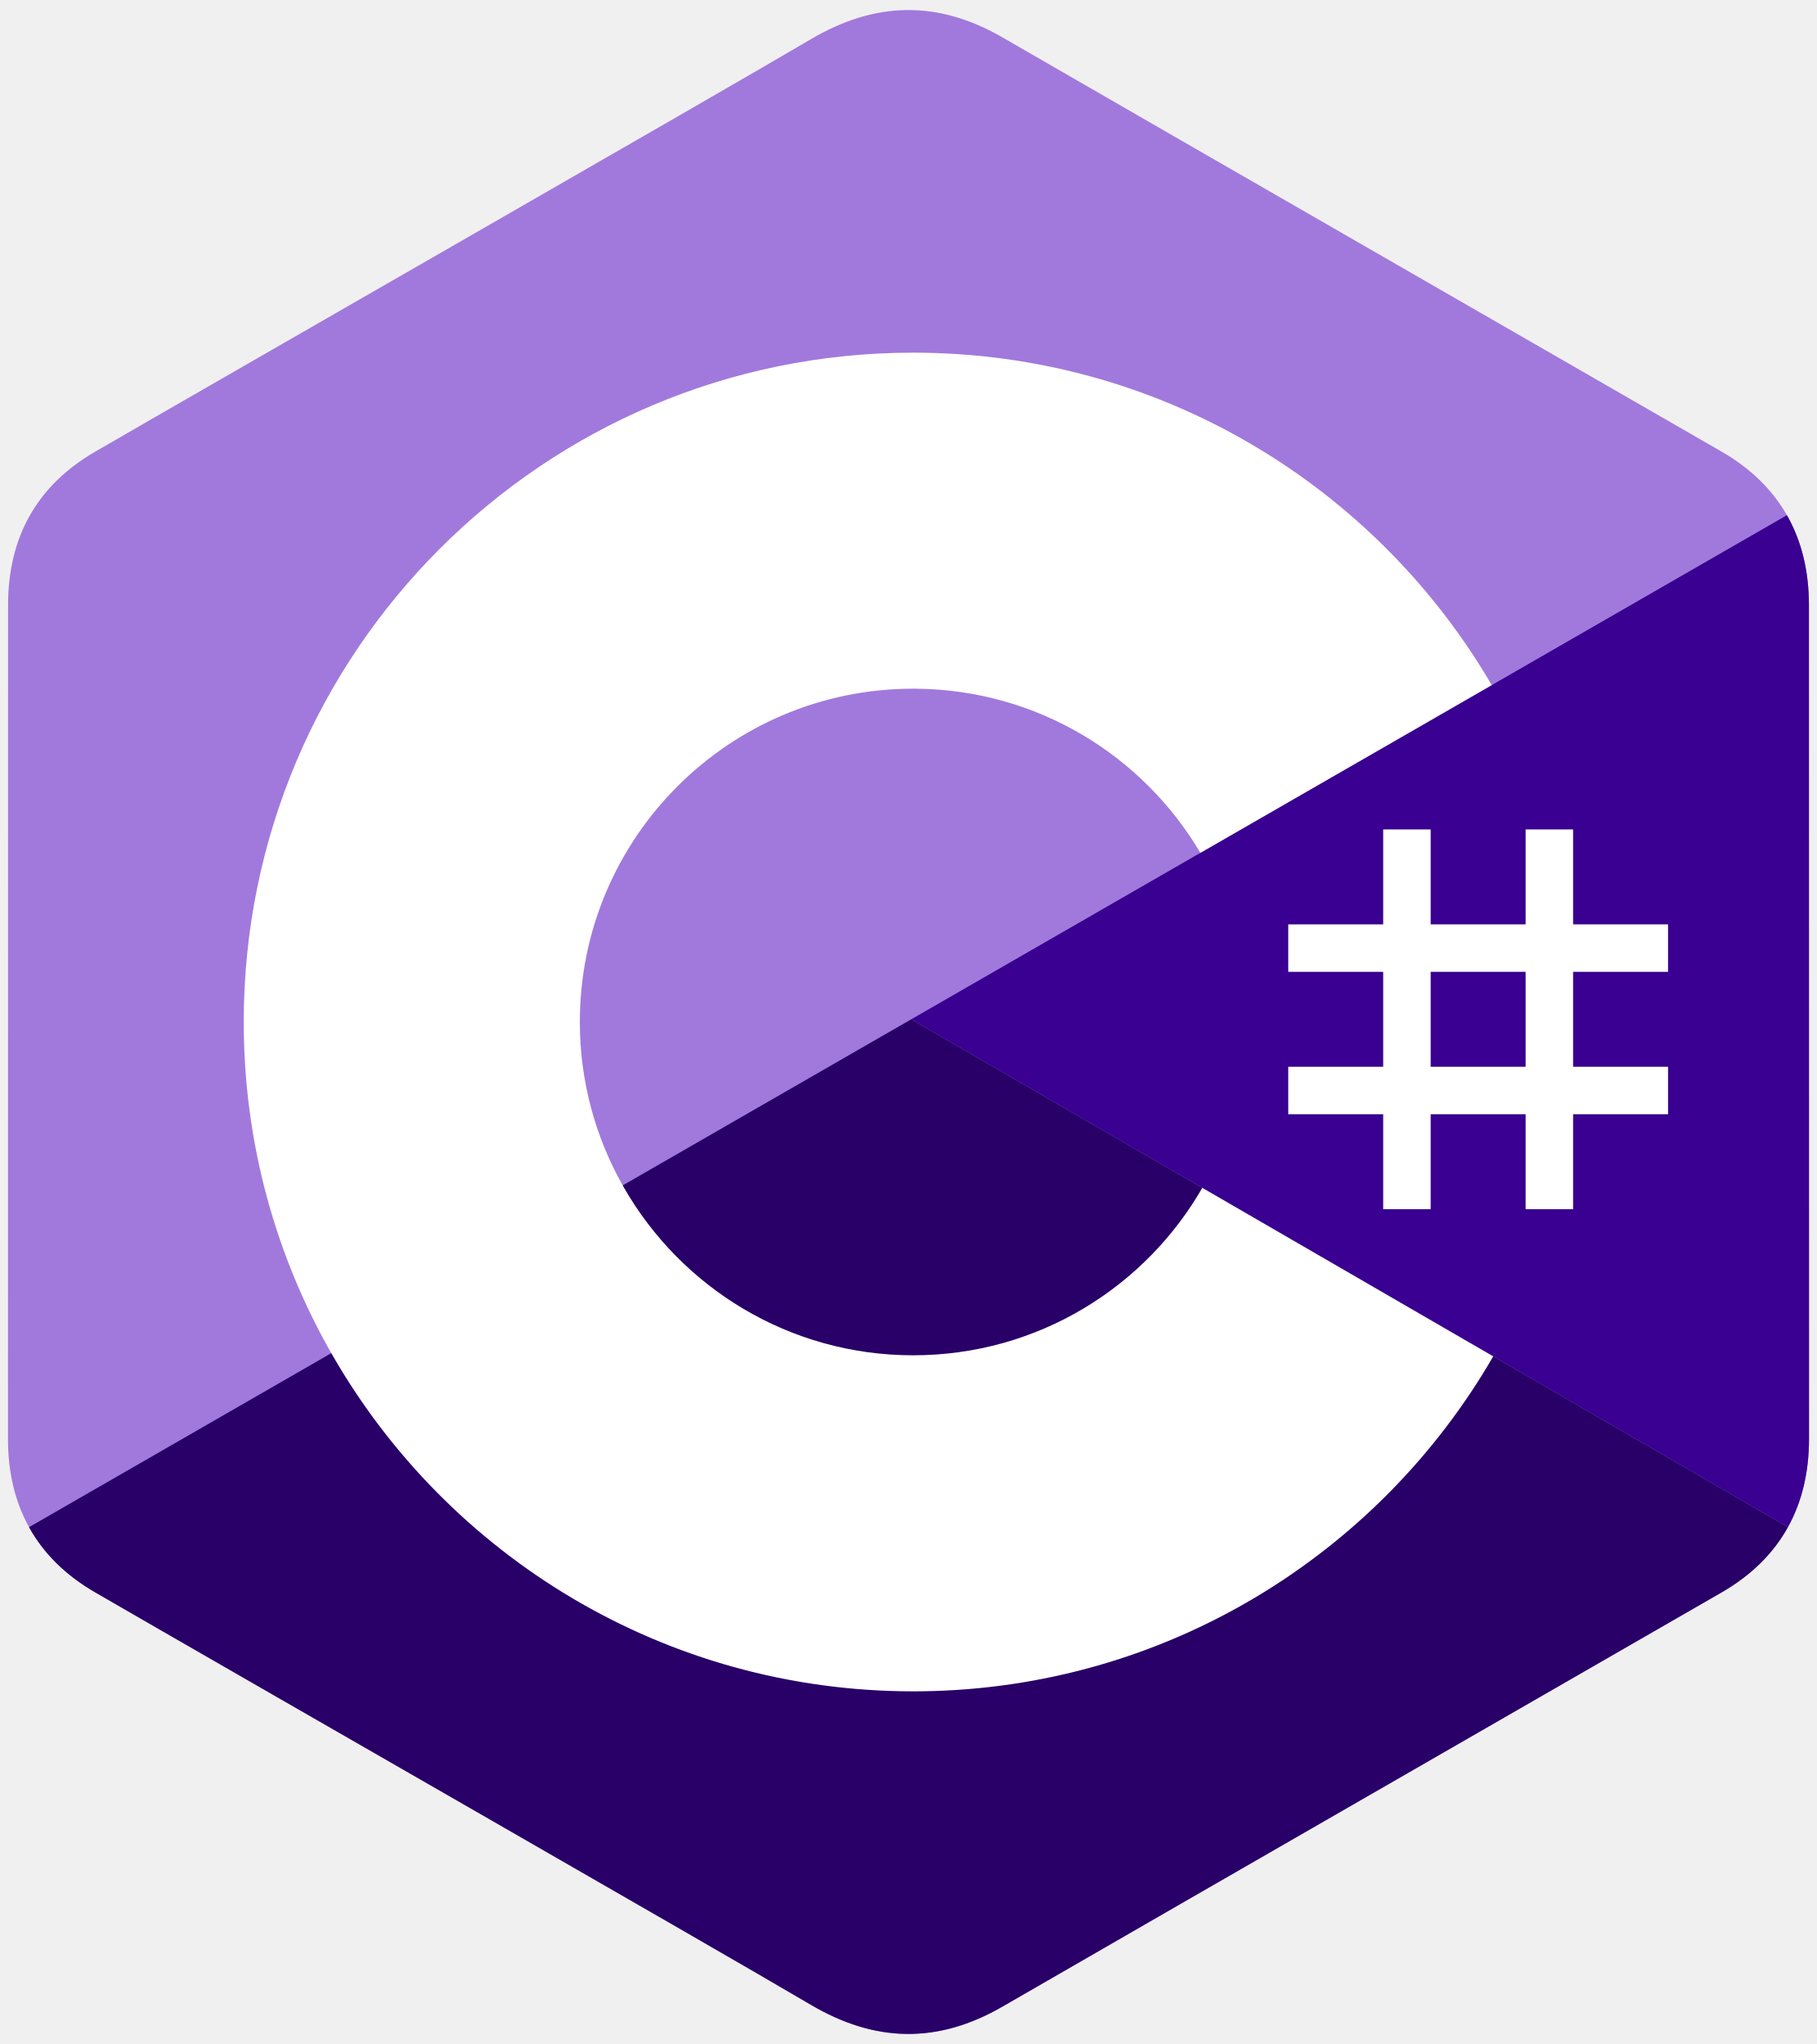
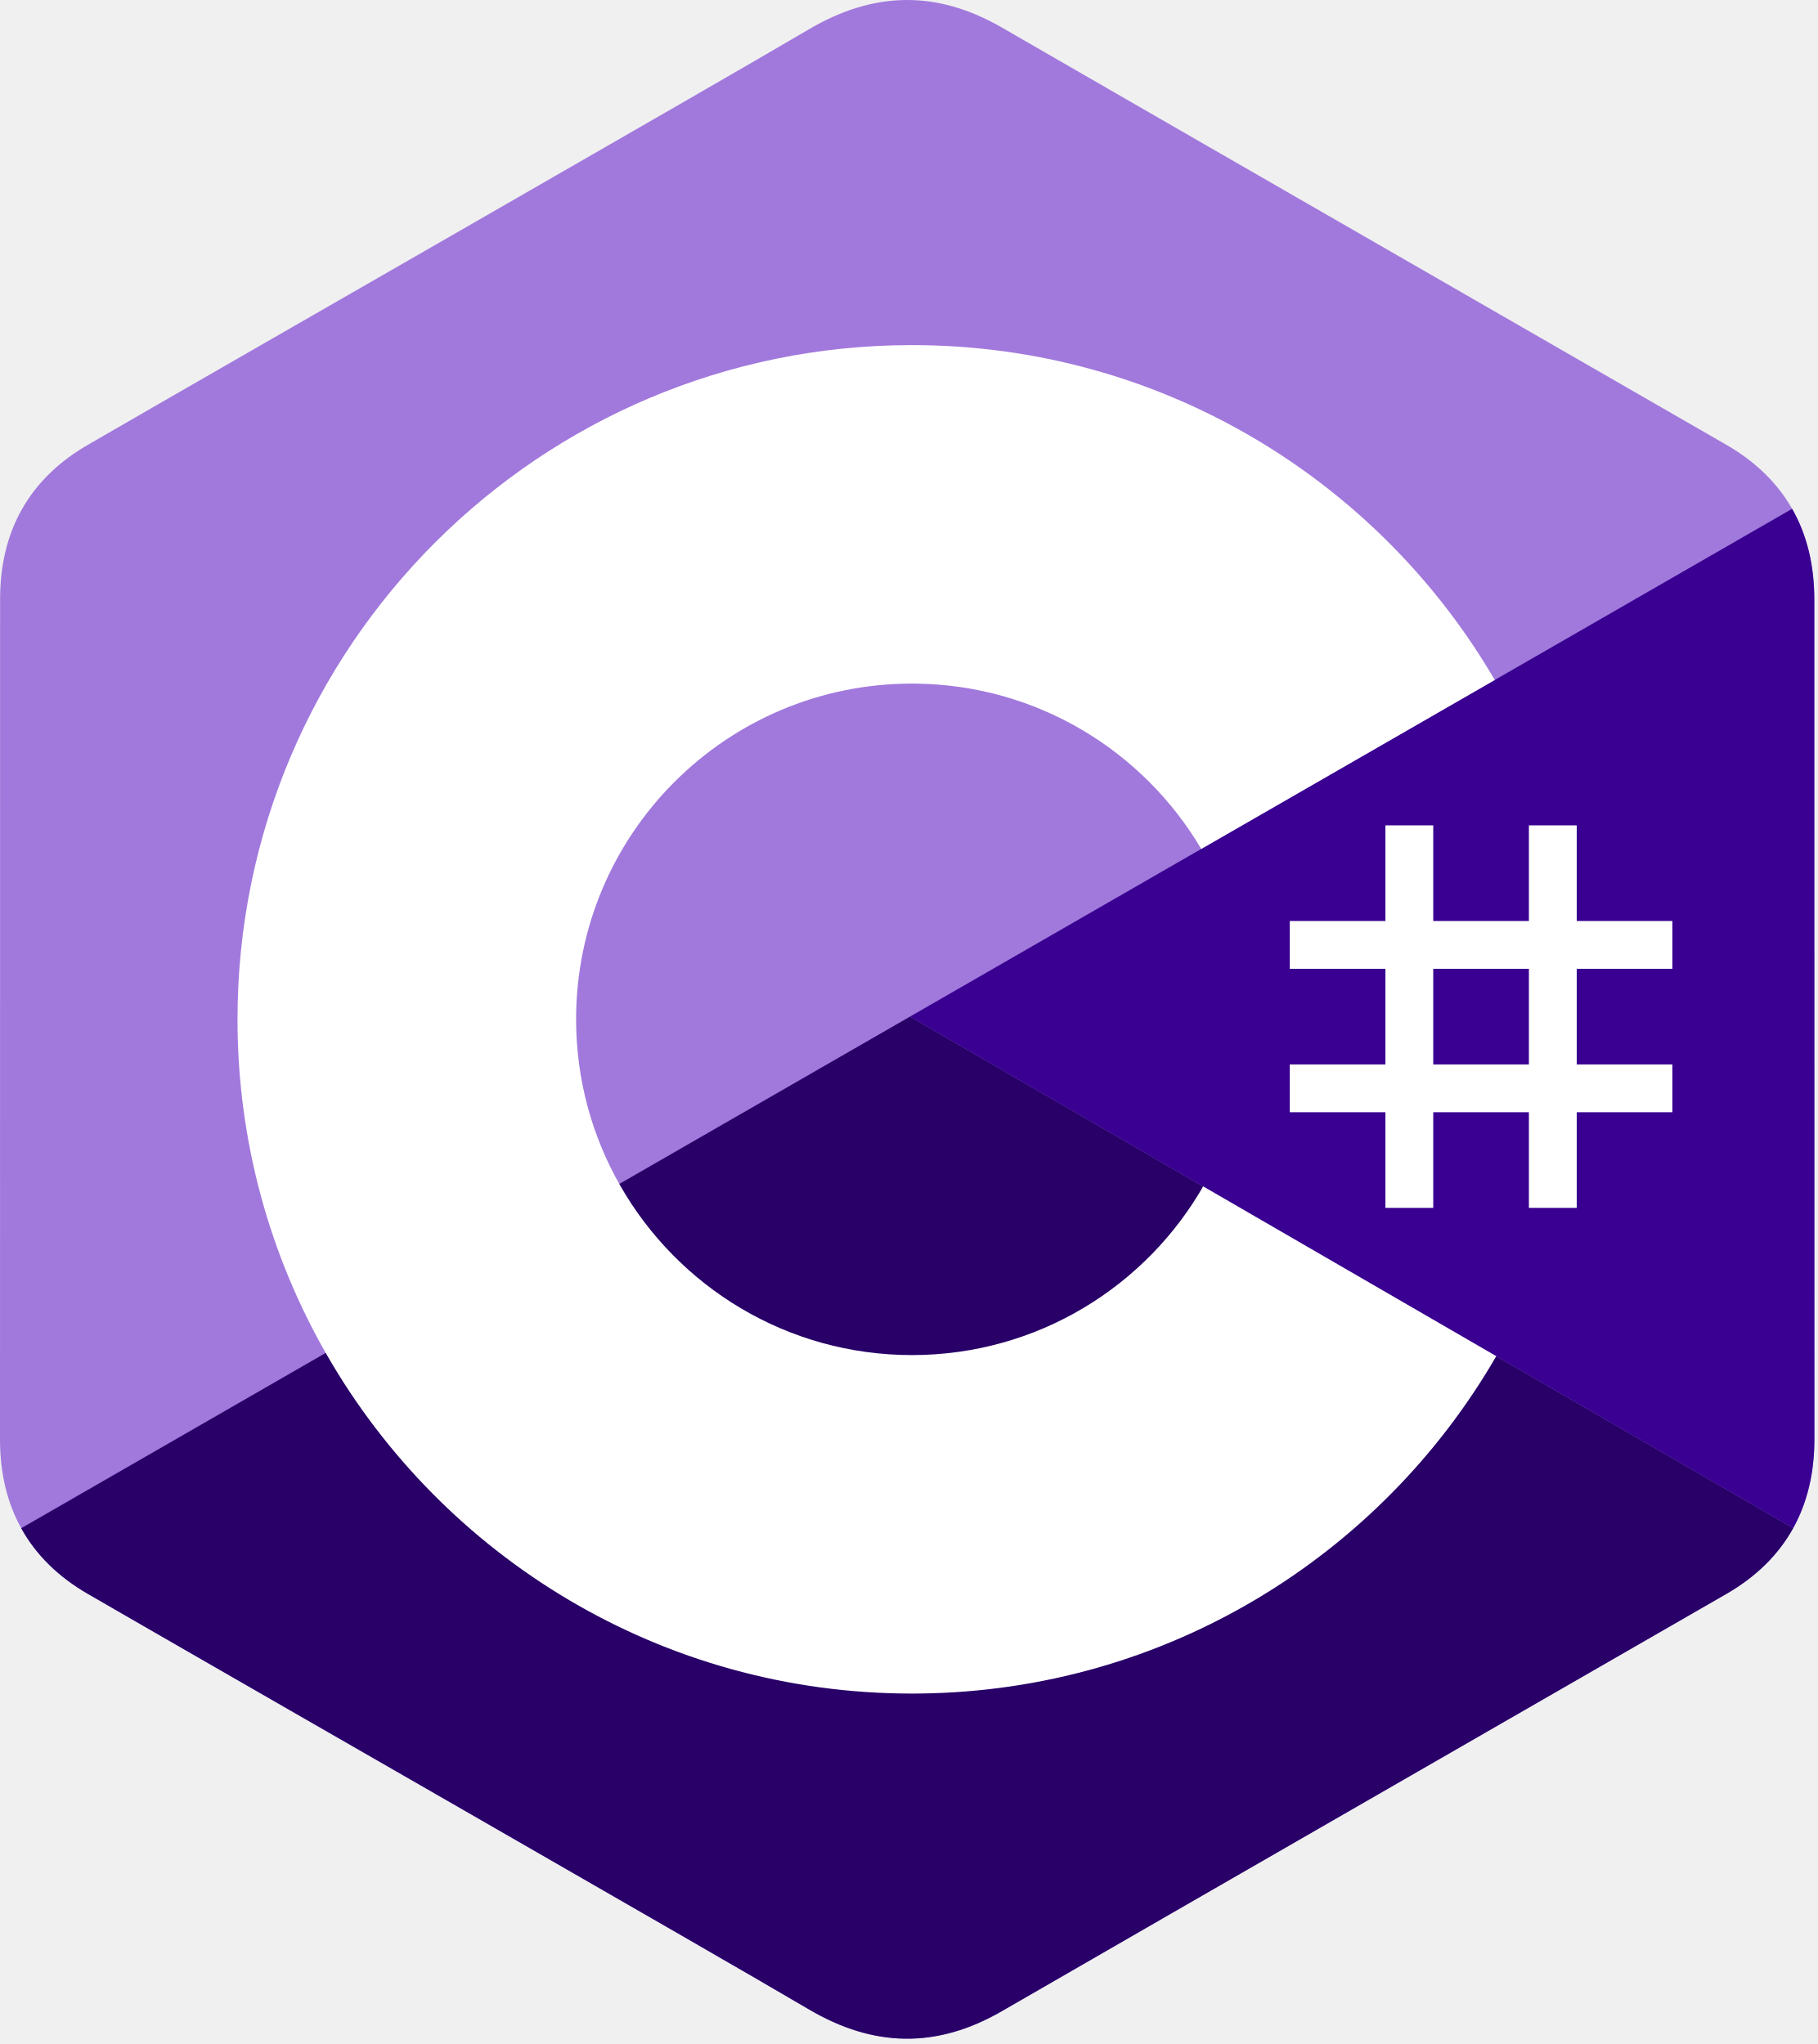
- <svg xmlns="http://www.w3.org/2000/svg" height="2500" preserveAspectRatio="xMidYMid" viewBox="0 -1.428 255.582 290.108" width="2222">
-   <path d="m255.569 84.452c-.002-4.83-1.035-9.098-3.124-12.76-2.052-3.603-5.125-6.622-9.247-9.009-34.025-19.619-68.083-39.178-102.097-58.817-9.17-5.294-18.061-5.1-27.163.27-13.543 7.986-81.348 46.833-101.553 58.536-8.321 4.818-12.37 12.19-12.372 21.771-.013 39.455 0 78.91-.013 118.365 0 4.724.991 8.91 2.988 12.517 2.053 3.711 5.169 6.813 9.386 9.254 20.206 11.703 88.02 50.547 101.56 58.536 9.106 5.373 17.997 5.565 27.17.27 34.015-19.64 68.075-39.199 102.105-58.818 4.217-2.44 7.333-5.544 9.386-9.252 1.994-3.608 2.987-7.793 2.987-12.518 0 0 0-78.889-.013-118.345" fill="#a179dc" />
-   <path d="m128.182 143.241-125.194 72.084c2.053 3.711 5.169 6.813 9.386 9.254 20.206 11.703 88.02 50.547 101.56 58.536 9.106 5.373 17.997 5.565 27.17.27 34.015-19.64 68.075-39.199 102.105-58.818 4.217-2.44 7.333-5.544 9.386-9.252z" fill="#280068" />
-   <path d="m255.569 84.452c-.002-4.83-1.035-9.098-3.124-12.76l-124.263 71.55 124.413 72.073c1.994-3.608 2.985-7.793 2.987-12.518 0 0 0-78.889-.013-118.345" fill="#390091" />
+ <svg xmlns="http://www.w3.org/2000/svg" height="288" preserveAspectRatio="xMidYMid" viewBox="0 0 256 288" width="256">
+   <path d="m255.569 84.452c-.002-4.83-1.035-9.098-3.124-12.761-2.052-3.602-5.125-6.621-9.247-9.008-34.025-19.619-68.083-39.178-102.097-58.817-9.17-5.294-18.061-5.101-27.163.269-13.543 7.987-81.348 46.834-101.553 58.537-8.321 4.817-12.37 12.189-12.372 21.771-.013 39.455 0 78.909-.013 118.365 0 4.724.991 8.909 2.988 12.517 2.053 3.711 5.169 6.813 9.386 9.254 20.206 11.703 88.02 50.547 101.56 58.536 9.106 5.373 17.997 5.565 27.17.269 34.015-19.64 68.075-39.198 102.105-58.817 4.217-2.44 7.333-5.544 9.386-9.252 1.994-3.608 2.987-7.793 2.987-12.518 0 0 0-78.889-.013-118.345" fill="#a179dc" />
+   <path d="m128.182 143.241-125.194 72.084c2.053 3.711 5.169 6.813 9.386 9.254 20.206 11.703 88.02 50.547 101.56 58.536 9.106 5.373 17.997 5.565 27.17.269 34.015-19.64 68.075-39.198 102.105-58.817 4.217-2.44 7.333-5.544 9.386-9.252z" fill="#280068" />
+   <path d="m255.569 84.452c-.002-4.83-1.035-9.098-3.124-12.761l-124.263 71.55 124.413 72.074c1.994-3.608 2.985-7.793 2.987-12.518 0 0 0-78.889-.013-118.345" fill="#390091" />
  <g fill="#fff">
-     <path d="m201.892 116.294v13.474h13.474v-13.474h6.737v13.474h13.474v6.737h-13.474v13.473h13.474v6.737h-13.474v13.474h-6.737v-13.474h-13.474v13.474h-6.737v-13.474h-13.473v-6.737h13.473v-13.473h-13.473v-6.737h13.473v-13.474zm13.474 20.21h-13.474v13.474h13.474z" />
-     <path d="m128.457 48.626c35.144 0 65.827 19.086 82.262 47.456l-.16-.273-41.35 23.808c-8.146-13.793-23.08-23.102-40.213-23.294l-.54-.003c-26.125 0-47.305 21.18-47.305 47.305a47.08 47.08 0 0 0 6.239 23.47c8.154 14.235 23.483 23.836 41.067 23.836 17.693 0 33.109-9.723 41.221-24.11l-.197.345 41.287 23.918c-16.255 28.13-46.518 47.157-81.253 47.536l-1.058.006c-35.255 0-66.025-19.204-82.419-47.724-8.003-13.923-12.582-30.064-12.582-47.277 0-52.466 42.532-95 95-95z" />
+     <path d="m201.892 116.294v13.474h13.474v-13.474h6.737v13.474h13.474v6.737h-13.474v13.474h13.474v6.737h-13.474v13.474h-6.737v-13.474h-13.474v13.474h-6.737v-13.474h-13.474v-6.737h13.474v-13.474h-13.474v-6.737h13.474v-13.474zm13.474 20.211h-13.474v13.474h13.474z" />
+     <path d="m128.457 48.626c35.144 0 65.827 19.086 82.262 47.456l-.16-.273-41.349 23.808c-8.147-13.794-23.081-23.102-40.213-23.294l-.54-.003c-26.126 0-47.306 21.179-47.306 47.305 0 8.544 2.278 16.552 6.239 23.469 8.154 14.235 23.483 23.837 41.067 23.837 17.693 0 33.109-9.723 41.222-24.111l-.197.345 41.286 23.918c-16.254 28.13-46.517 47.157-81.253 47.536l-1.058.006c-35.255 0-66.025-19.204-82.419-47.724-8.003-13.923-12.582-30.064-12.582-47.277 0-52.466 42.532-94.999 95.001-94.999z" />
  </g>
</svg>
